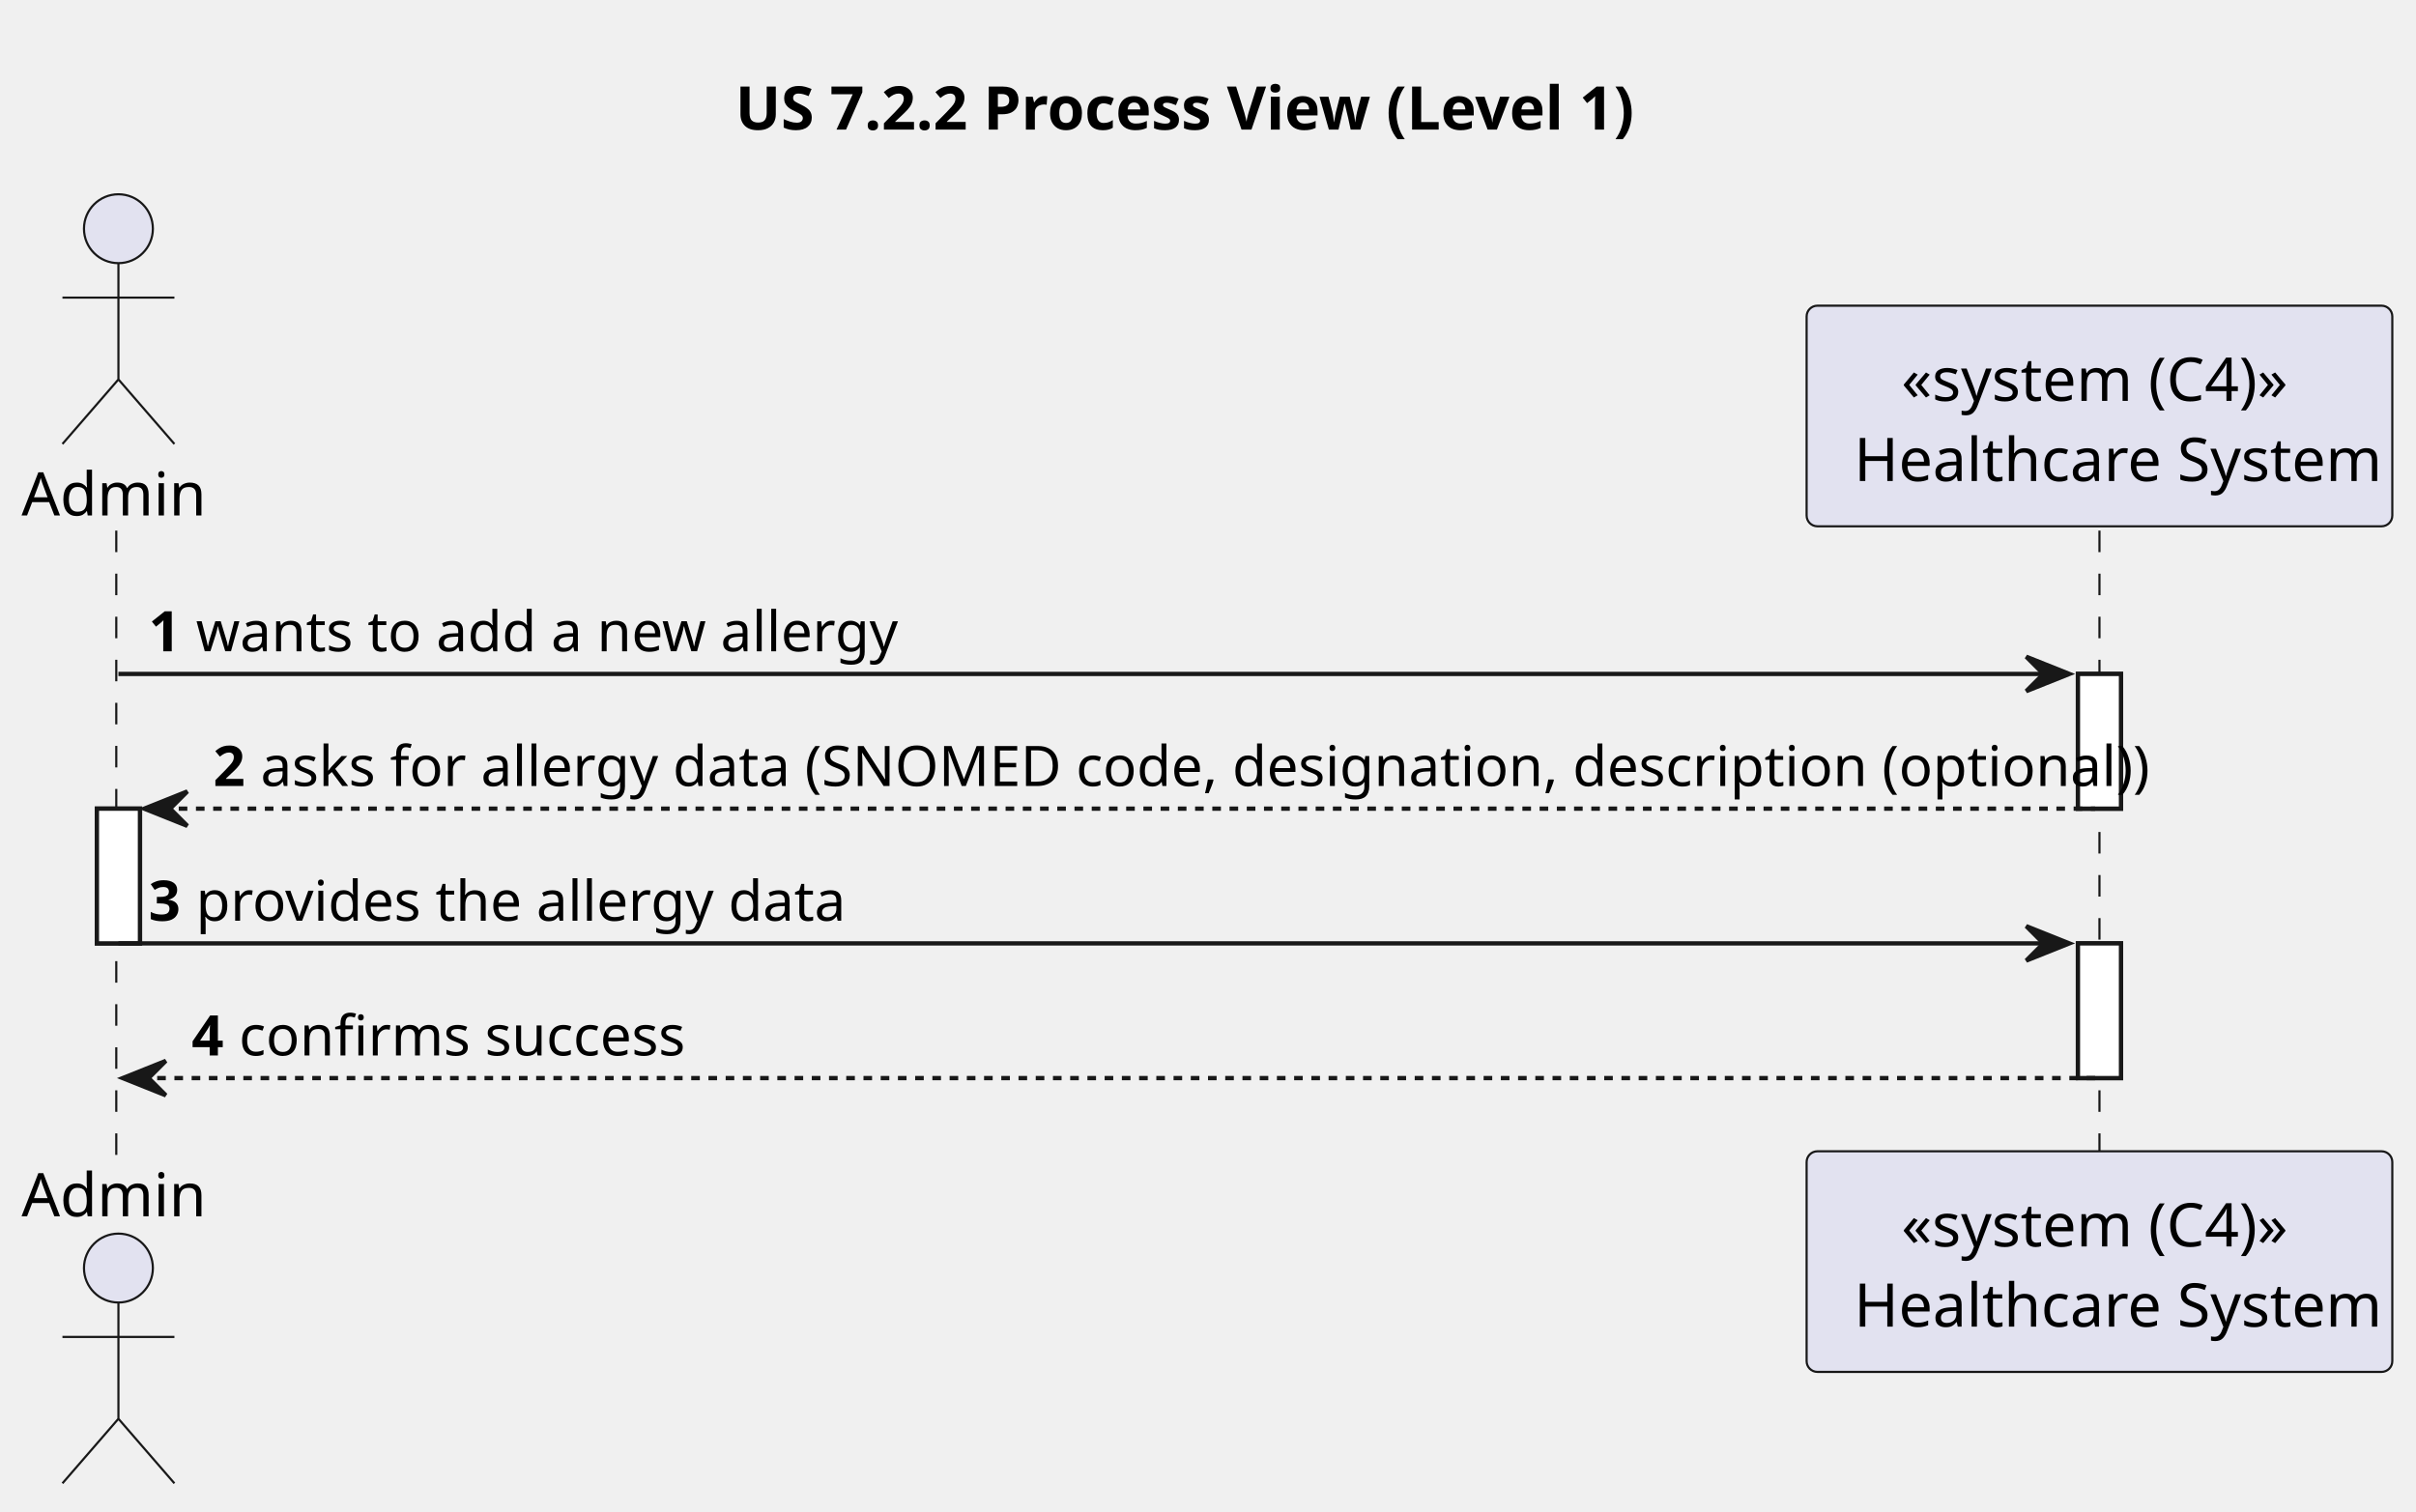
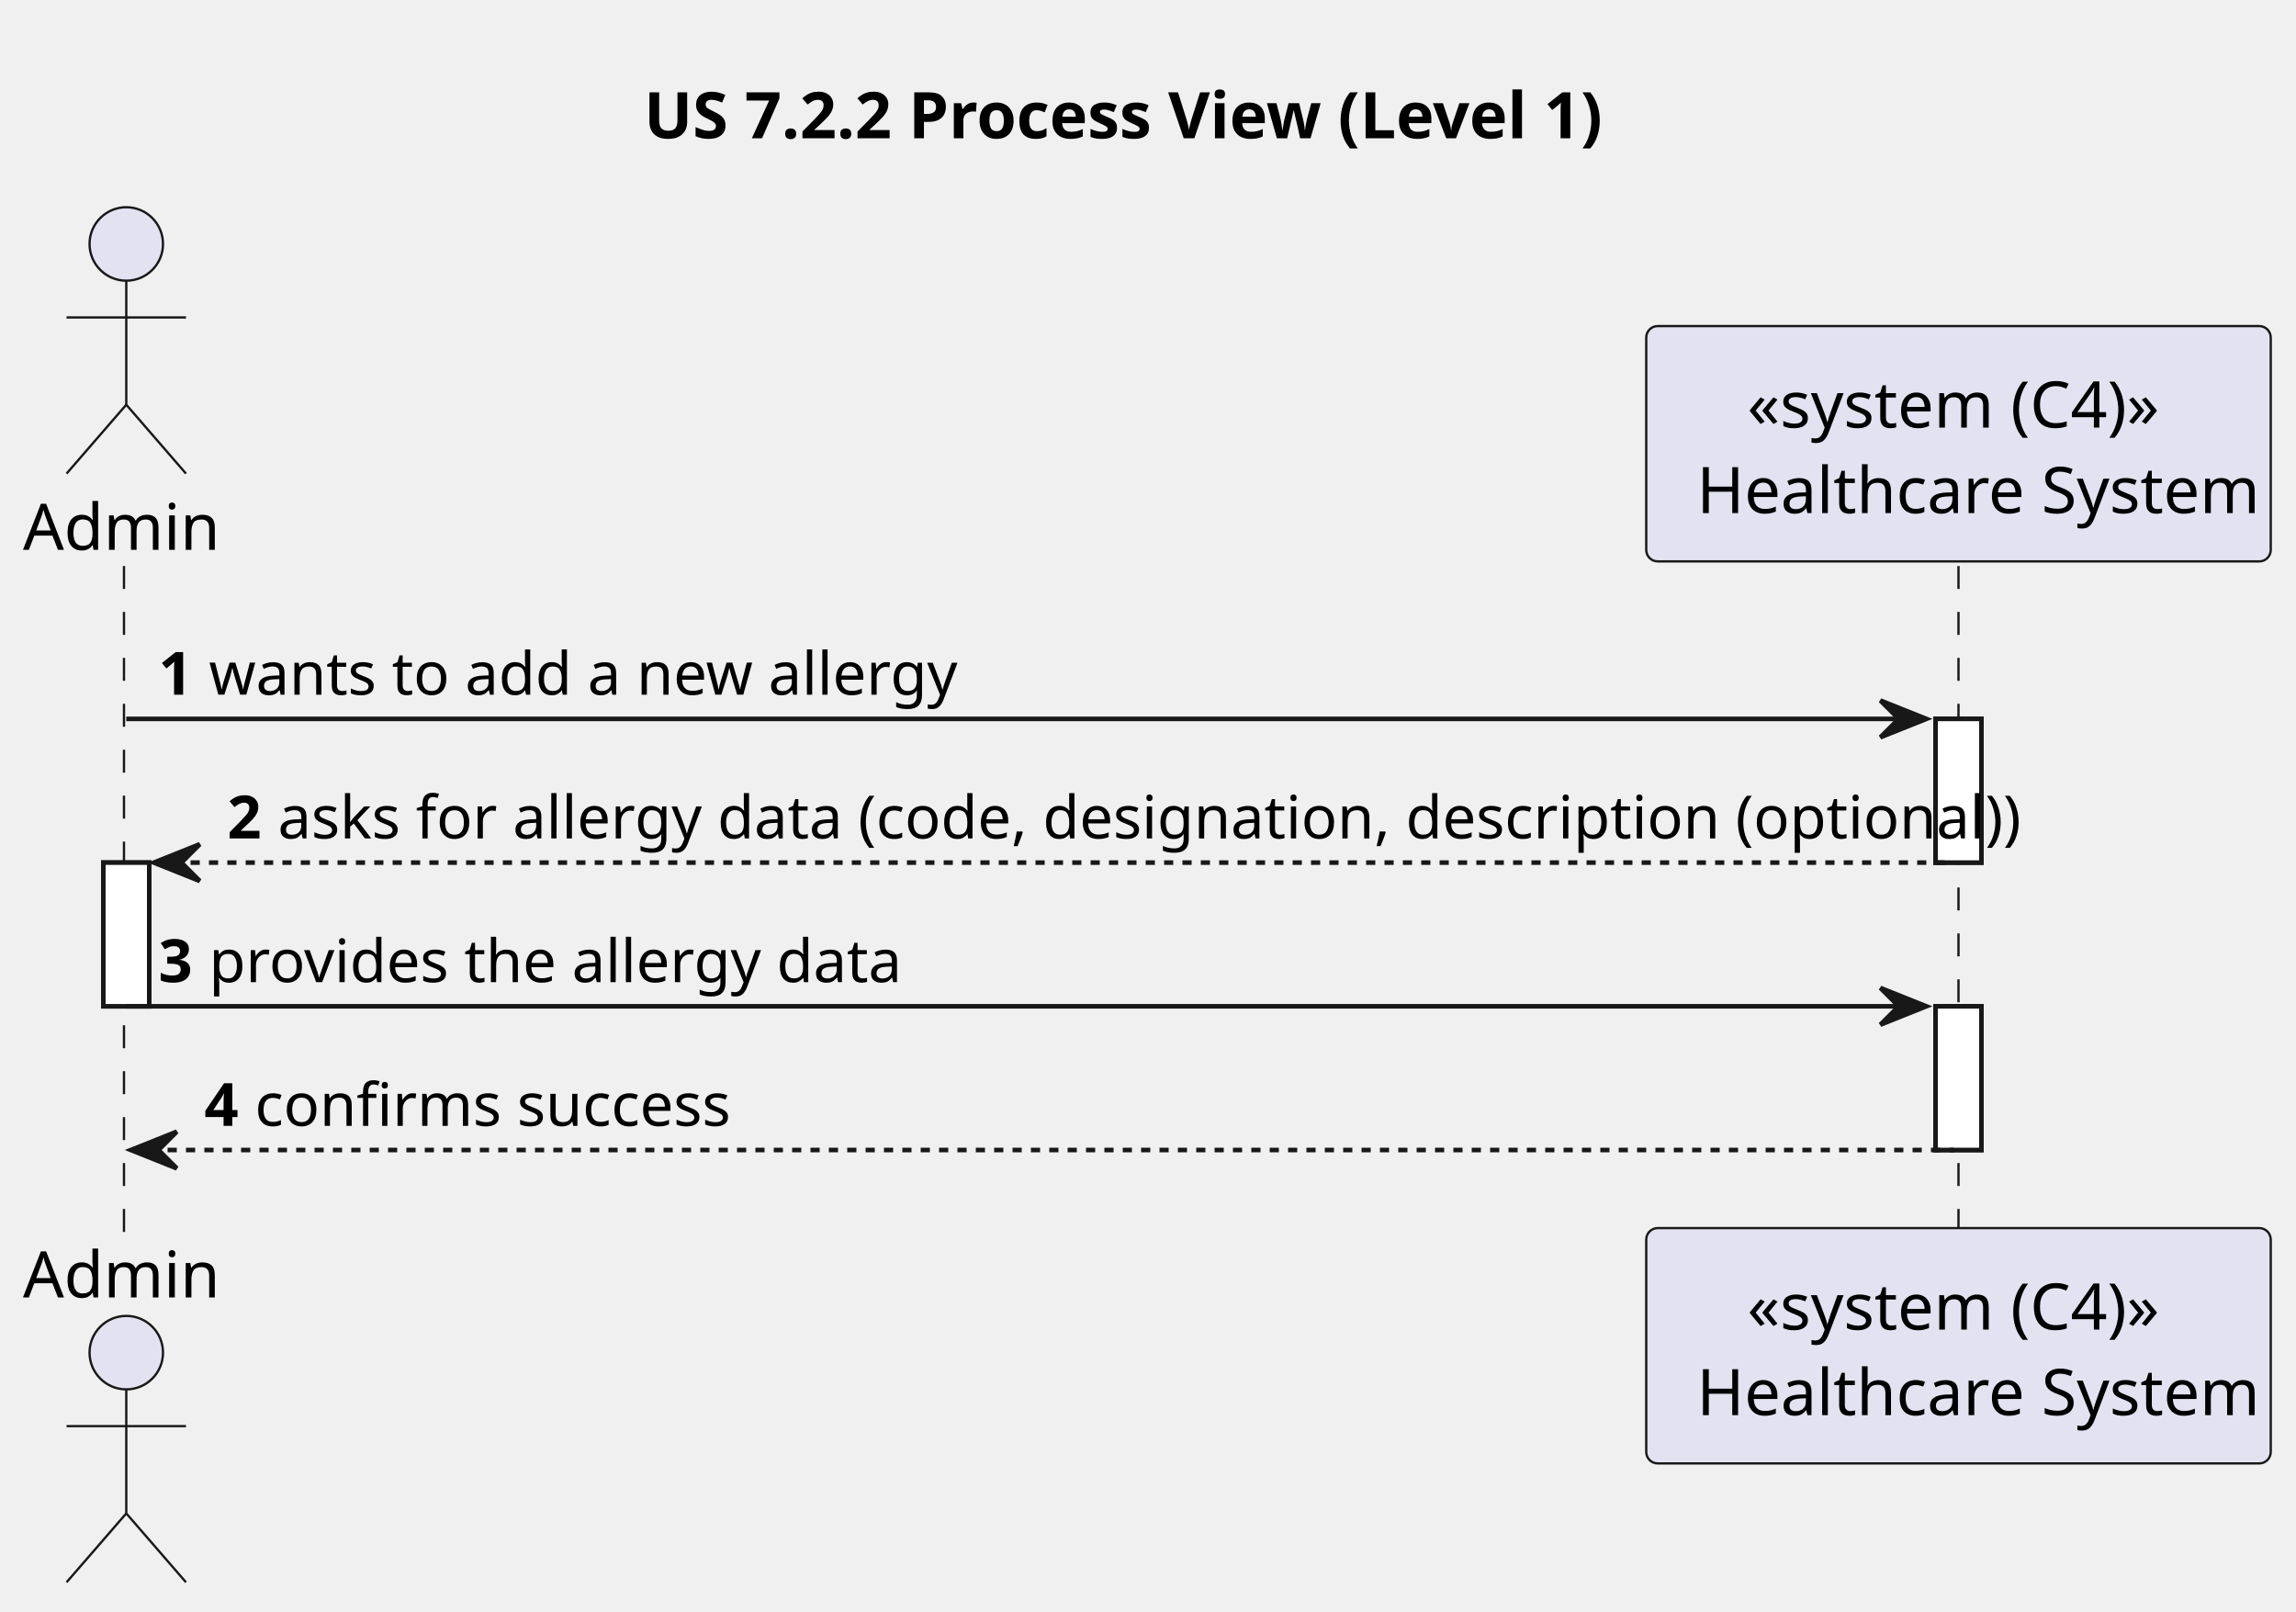
- <svg xmlns="http://www.w3.org/2000/svg" contentStyleType="text/css" height="351px" preserveAspectRatio="none" style="width:561px;height:351px;background:#FFFFFF;" version="1.1" viewBox="0 0 561 351" width="561px" zoomAndPan="magnify">
+ <svg xmlns="http://www.w3.org/2000/svg" contentStyleType="text/css" height="351px" preserveAspectRatio="none" style="width:500px;height:351px;background:#FFFFFF;" version="1.1" viewBox="0 0 500 351" width="500px" zoomAndPan="magnify">
  <defs />
  <g>
-     <text fill="#000000" font-family="sans-serif" font-size="14" font-weight="bold" lengthAdjust="spacing" textLength="218" x="170.75" y="30.107">US 7.2.2 Process View (Level 1)</text>
+     <text fill="#000000" font-family="sans-serif" font-size="14" font-weight="bold" lengthAdjust="spacing" textLength="218" x="140.25" y="30.107">US 7.2.2 Process View (Level 1)</text>
    <rect fill="#FFFFFF" height="31.291" style="stroke:#181818;stroke-width:1.0;" width="10" x="22.5" y="187.824" />
-     <rect fill="#FFFFFF" height="31.291" style="stroke:#181818;stroke-width:1.0;" width="10" x="482.5" y="156.533" />
-     <rect fill="#FFFFFF" height="31.291" style="stroke:#181818;stroke-width:1.0;" width="10" x="482.5" y="219.115" />
+     <rect fill="#FFFFFF" height="31.291" style="stroke:#181818;stroke-width:1.0;" width="10" x="421.5" y="156.533" />
+     <rect fill="#FFFFFF" height="31.291" style="stroke:#181818;stroke-width:1.0;" width="10" x="421.5" y="219.115" />
    <line style="stroke:#181818;stroke-width:0.5;stroke-dasharray:5.0,5.0;" x1="27" x2="27" y1="123.242" y2="268.406" />
-     <line style="stroke:#181818;stroke-width:0.5;stroke-dasharray:5.0,5.0;" x1="487.5" x2="487.5" y1="123.242" y2="268.406" />
+     <line style="stroke:#181818;stroke-width:0.5;stroke-dasharray:5.0,5.0;" x1="426.5" x2="426.5" y1="123.242" y2="268.406" />
    <text fill="#000000" font-family="sans-serif" font-size="14" lengthAdjust="spacing" textLength="39" x="5" y="119.728">Admin</text>
    <ellipse cx="27.5" cy="53.121" fill="#E2E2F0" rx="8" ry="8" style="stroke:#181818;stroke-width:0.5;" />
    <path d="M27.5,61.121 L27.5,88.121 M14.5,69.121 L40.5,69.121 M27.5,88.121 L14.5,103.121 M27.5,88.121 L40.5,103.121 " fill="none" style="stroke:#181818;stroke-width:0.5;" />
    <text fill="#000000" font-family="sans-serif" font-size="14" lengthAdjust="spacing" textLength="39" x="5" y="282.514">Admin</text>
    <ellipse cx="27.5" cy="294.527" fill="#E2E2F0" rx="8" ry="8" style="stroke:#181818;stroke-width:0.5;" />
    <path d="M27.5,302.527 L27.5,329.527 M14.5,310.527 L40.5,310.527 M27.5,329.527 L14.5,344.527 M27.5,329.527 L40.5,344.527 " fill="none" style="stroke:#181818;stroke-width:0.5;" />
-     <rect fill="#E2E2F0" height="51.242" rx="2.5" ry="2.5" style="stroke:#181818;stroke-width:0.5;" width="136" x="419.5" y="71" />
-     <text fill="#000000" font-family="sans-serif" font-size="14" lengthAdjust="spacing" textLength="92" x="441.5" y="93.107">«system (C4)»</text>
-     <text fill="#000000" font-family="sans-serif" font-size="14" lengthAdjust="spacing" textLength="118" x="430.5" y="111.728">Healthcare System</text>
-     <rect fill="#E2E2F0" height="51.242" rx="2.5" ry="2.5" style="stroke:#181818;stroke-width:0.5;" width="136" x="419.5" y="267.406" />
-     <text fill="#000000" font-family="sans-serif" font-size="14" lengthAdjust="spacing" textLength="92" x="441.5" y="289.514">«system (C4)»</text>
-     <text fill="#000000" font-family="sans-serif" font-size="14" lengthAdjust="spacing" textLength="118" x="430.5" y="308.135">Healthcare System</text>
+     <rect fill="#E2E2F0" height="51.242" rx="2.5" ry="2.5" style="stroke:#181818;stroke-width:0.5;" width="136" x="358.5" y="71" />
+     <text fill="#000000" font-family="sans-serif" font-size="14" lengthAdjust="spacing" textLength="92" x="380.5" y="93.107">«system (C4)»</text>
+     <text fill="#000000" font-family="sans-serif" font-size="14" lengthAdjust="spacing" textLength="118" x="369.5" y="111.728">Healthcare System</text>
+     <rect fill="#E2E2F0" height="51.242" rx="2.5" ry="2.5" style="stroke:#181818;stroke-width:0.5;" width="136" x="358.5" y="267.406" />
+     <text fill="#000000" font-family="sans-serif" font-size="14" lengthAdjust="spacing" textLength="92" x="380.5" y="289.514">«system (C4)»</text>
+     <text fill="#000000" font-family="sans-serif" font-size="14" lengthAdjust="spacing" textLength="118" x="369.5" y="308.135">Healthcare System</text>
    <rect fill="#FFFFFF" height="31.291" style="stroke:#181818;stroke-width:1.0;" width="10" x="22.5" y="187.824" />
-     <rect fill="#FFFFFF" height="31.291" style="stroke:#181818;stroke-width:1.0;" width="10" x="482.5" y="156.533" />
-     <rect fill="#FFFFFF" height="31.291" style="stroke:#181818;stroke-width:1.0;" width="10" x="482.5" y="219.115" />
-     <polygon fill="#181818" points="470.5,152.533,480.5,156.533,470.5,160.533,474.5,156.533" style="stroke:#181818;stroke-width:1.0;" />
-     <line style="stroke:#181818;stroke-width:1.0;" x1="27.5" x2="476.5" y1="156.533" y2="156.533" />
+     <rect fill="#FFFFFF" height="31.291" style="stroke:#181818;stroke-width:1.0;" width="10" x="421.5" y="156.533" />
+     <rect fill="#FFFFFF" height="31.291" style="stroke:#181818;stroke-width:1.0;" width="10" x="421.5" y="219.115" />
+     <polygon fill="#181818" points="409.5,152.533,419.5,156.533,409.5,160.533,413.5,156.533" style="stroke:#181818;stroke-width:1.0;" />
+     <line style="stroke:#181818;stroke-width:1.0;" x1="27.5" x2="415.5" y1="156.533" y2="156.533" />
    <text fill="#000000" font-family="sans-serif" font-size="13" font-weight="bold" lengthAdjust="spacing" textLength="7" x="34.5" y="151.27">1</text>
    <text fill="#000000" font-family="sans-serif" font-size="13" lengthAdjust="spacing" textLength="154" x="45.5" y="151.27">wants to add a new allergy</text>
    <polygon fill="#181818" points="43.5,183.824,33.5,187.824,43.5,191.824,39.5,187.824" style="stroke:#181818;stroke-width:1.0;" />
-     <line style="stroke:#181818;stroke-width:1.0;stroke-dasharray:2.0,2.0;" x1="37.5" x2="486.5" y1="187.824" y2="187.824" />
+     <line style="stroke:#181818;stroke-width:1.0;stroke-dasharray:2.0,2.0;" x1="37.5" x2="425.5" y1="187.824" y2="187.824" />
    <text fill="#000000" font-family="sans-serif" font-size="13" font-weight="bold" lengthAdjust="spacing" textLength="7" x="49.5" y="182.561">2</text>
-     <text fill="#000000" font-family="sans-serif" font-size="13" lengthAdjust="spacing" textLength="420" x="60.5" y="182.561">asks for allergy data (SNOMED code, designation, description (optional))</text>
-     <polygon fill="#181818" points="470.5,215.115,480.5,219.115,470.5,223.115,474.5,219.115" style="stroke:#181818;stroke-width:1.0;" />
-     <line style="stroke:#181818;stroke-width:1.0;" x1="27.5" x2="476.5" y1="219.115" y2="219.115" />
+     <text fill="#000000" font-family="sans-serif" font-size="13" lengthAdjust="spacing" textLength="359" x="60.5" y="182.561">asks for allergy data (code, designation, description (optional))</text>
+     <polygon fill="#181818" points="409.5,215.115,419.5,219.115,409.5,223.115,413.5,219.115" style="stroke:#181818;stroke-width:1.0;" />
+     <line style="stroke:#181818;stroke-width:1.0;" x1="27.5" x2="415.5" y1="219.115" y2="219.115" />
    <text fill="#000000" font-family="sans-serif" font-size="13" font-weight="bold" lengthAdjust="spacing" textLength="7" x="34.5" y="213.852">3</text>
    <text fill="#000000" font-family="sans-serif" font-size="13" lengthAdjust="spacing" textLength="140" x="45.5" y="213.852">provides the allergy data</text>
    <polygon fill="#181818" points="38.5,246.406,28.5,250.406,38.5,254.406,34.5,250.406" style="stroke:#181818;stroke-width:1.0;" />
-     <line style="stroke:#181818;stroke-width:1.0;stroke-dasharray:2.0,2.0;" x1="32.5" x2="486.5" y1="250.406" y2="250.406" />
+     <line style="stroke:#181818;stroke-width:1.0;stroke-dasharray:2.0,2.0;" x1="32.5" x2="425.5" y1="250.406" y2="250.406" />
    <text fill="#000000" font-family="sans-serif" font-size="13" font-weight="bold" lengthAdjust="spacing" textLength="7" x="44.5" y="245.144">4</text>
    <text fill="#000000" font-family="sans-serif" font-size="13" lengthAdjust="spacing" textLength="102" x="55.5" y="245.144">confirms success</text>
  </g>
</svg>
